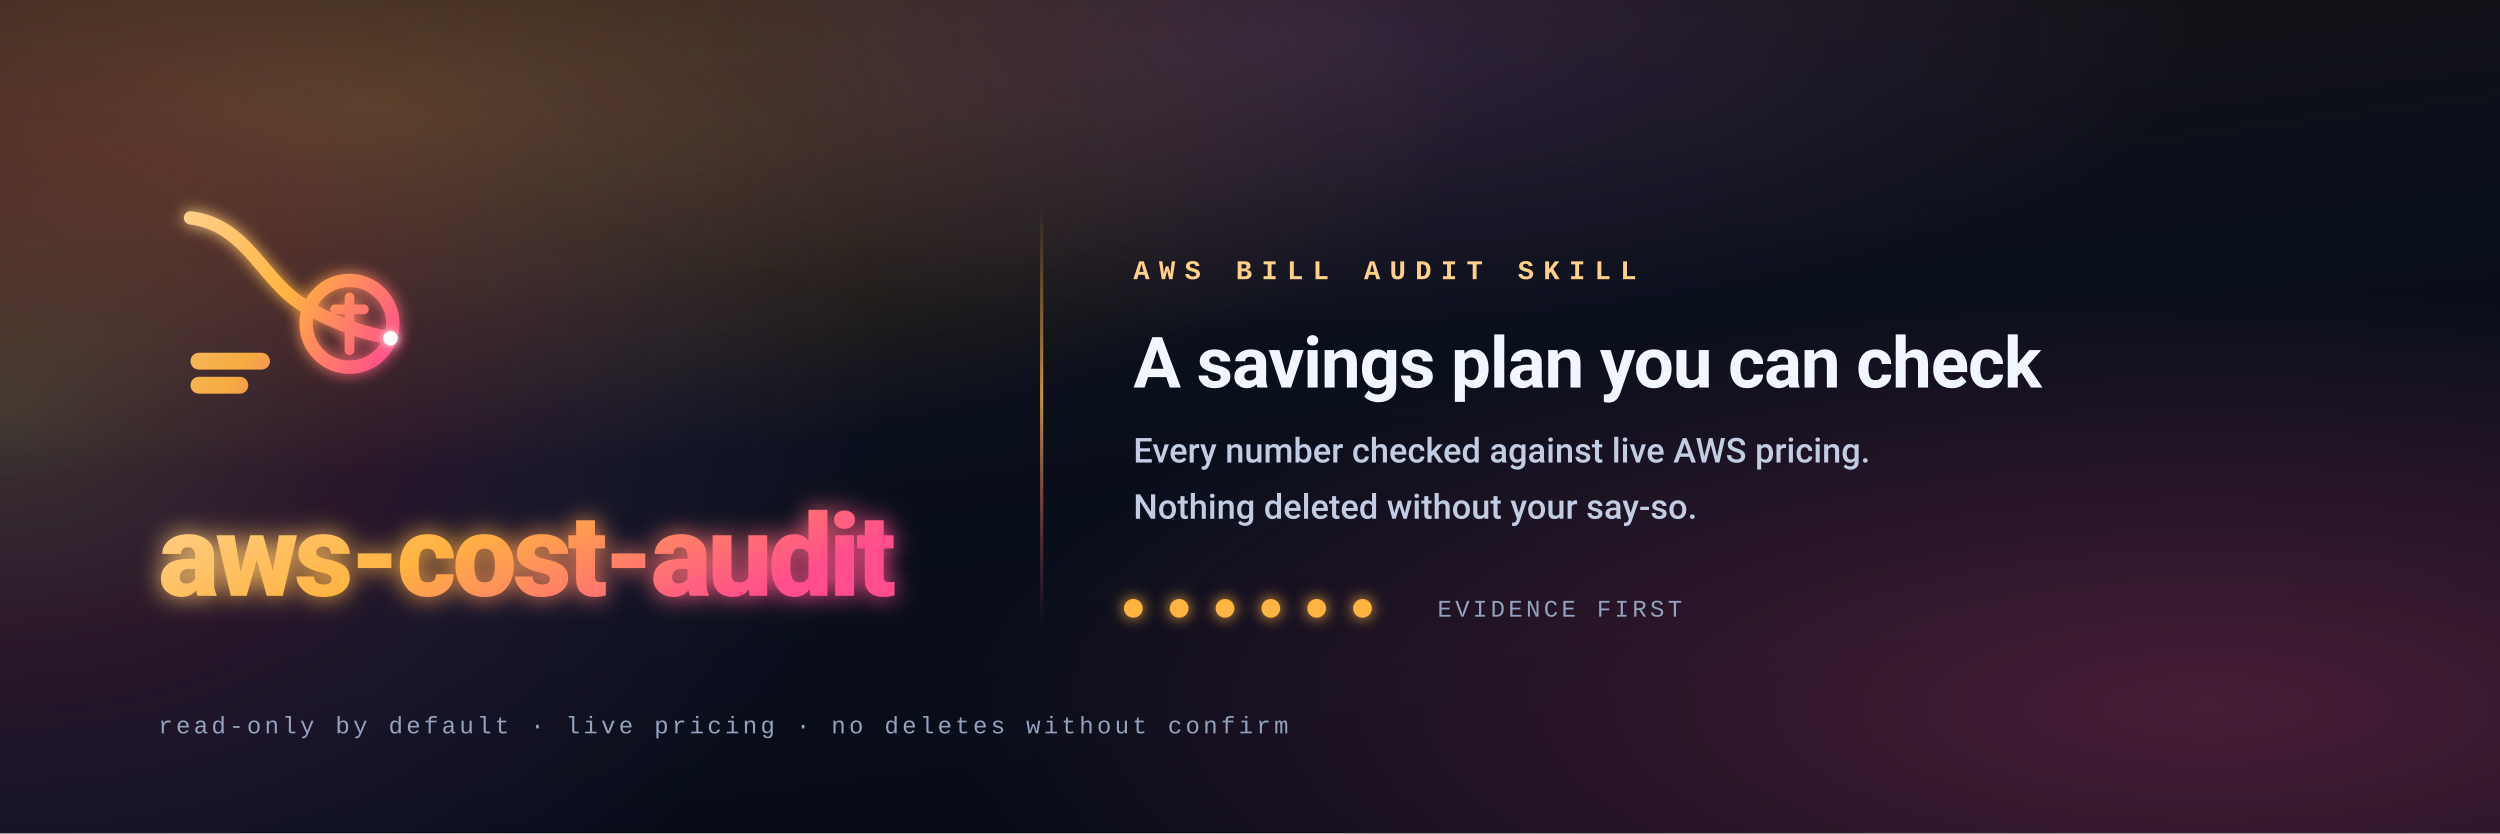
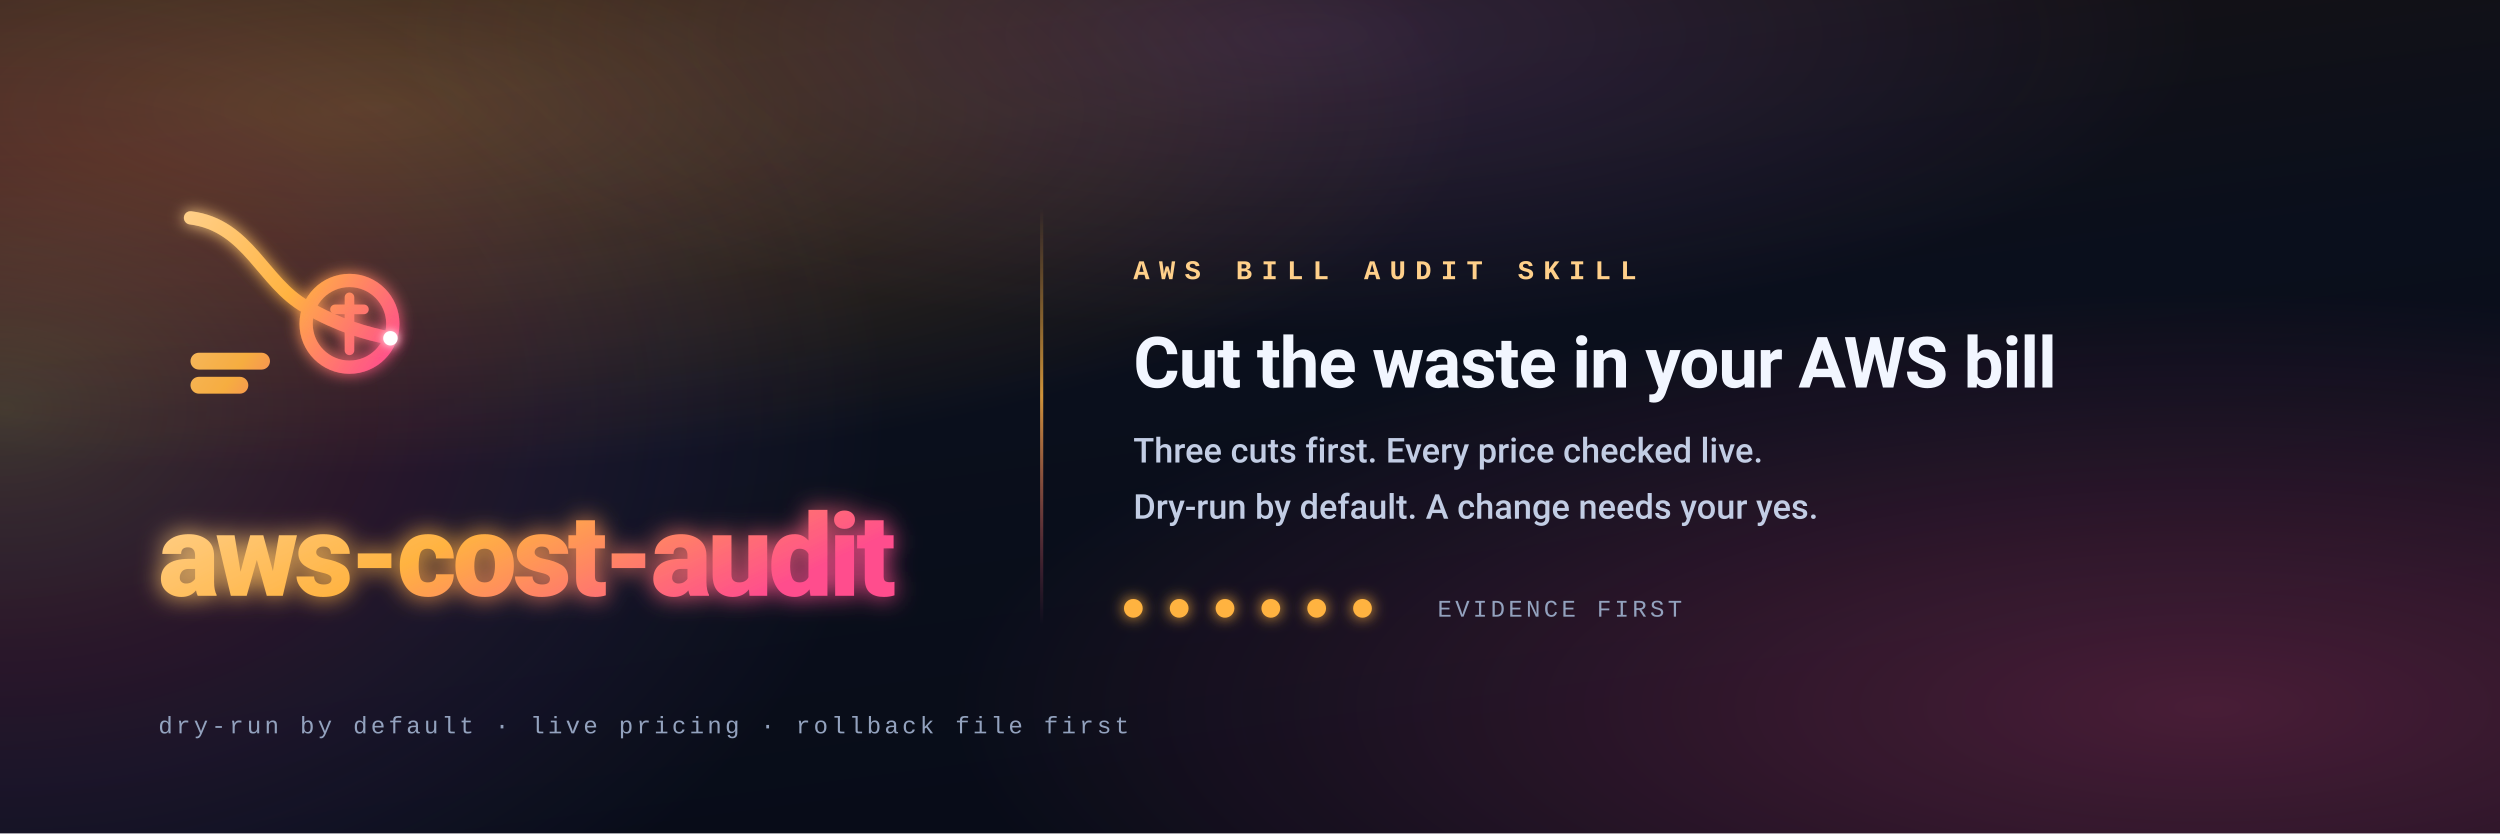
<svg xmlns="http://www.w3.org/2000/svg" viewBox="0 0 1200 400" fill="none" role="img" aria-label="aws-cost-audit, an AWS bill audit skill: a savings plan you can check">
  <defs>
    <linearGradient id="aw-ground" x1="0" y1="0" x2="0.4" y2="1">
      <stop offset="0%" stop-color="#1C1410" />
      <stop offset="55%" stop-color="#0A0F1C" />
      <stop offset="100%" stop-color="#080C18" />
    </linearGradient>
    <radialGradient id="aw-bloomA" cx="0.15" cy="0.13" r="0.44">
      <stop offset="0%" stop-color="#FFB341" stop-opacity="0.26" />
      <stop offset="100%" stop-color="#FFB341" stop-opacity="0" />
    </radialGradient>
    <radialGradient id="aw-bloomB" cx="0.88" cy="0.85" r="0.50">
      <stop offset="0%" stop-color="#FF4D8D" stop-opacity="0.26" />
      <stop offset="100%" stop-color="#FF4D8D" stop-opacity="0" />
    </radialGradient>
    <radialGradient id="aw-bloomC" cx="0.52" cy="0.04" r="0.36">
      <stop offset="0%" stop-color="#C77DFF" stop-opacity="0.16" />
      <stop offset="100%" stop-color="#C77DFF" stop-opacity="0" />
    </radialGradient>
    <radialGradient id="aw-wash" cx="0.5" cy="0.5" r="0.5">
      <stop offset="0%" stop-color="#FFD08A" stop-opacity="0.20" />
      <stop offset="42%" stop-color="#FF4D8D" stop-opacity="0.124" />
      <stop offset="76%" stop-color="#C77DFF" stop-opacity="0.046" />
      <stop offset="100%" stop-color="#C77DFF" stop-opacity="0" />
    </radialGradient>
    <clipPath id="aw-frame">
      <rect width="1200" height="400" />
    </clipPath>
    <linearGradient id="aw-rule" gradientUnits="userSpaceOnUse" x1="500" y1="100" x2="500" y2="300">
      <stop offset="0%" stop-color="#FFB341" stop-opacity="0" />
      <stop offset="45%" stop-color="#FFB341" stop-opacity="0.8" />
      <stop offset="100%" stop-color="#FF4D8D" stop-opacity="0" />
    </linearGradient>
    <linearGradient id="aw-ink" gradientUnits="userSpaceOnUse" x1="40" y1="76" x2="216" y2="196">
      <stop class="awk1" offset="0%" stop-color="#FFD08A" />
      <stop class="awk2" offset="52%" stop-color="#FFB341" />
      <stop class="awk3" offset="100%" stop-color="#FF4D8D" />
    </linearGradient>
    <filter id="aw-glow" x="-45%" y="-45%" width="190%" height="190%">
      <feGaussianBlur stdDeviation="6.0" result="b" />
      <feMerge>
        <feMergeNode in="b" />
        <feMergeNode in="SourceGraphic" />
      </feMerge>
    </filter>
    <filter id="aw-glow-sm" x="-150%" y="-150%" width="400%" height="400%">
      <feGaussianBlur stdDeviation="3.6" result="b" />
      <feMerge>
        <feMergeNode in="b" />
        <feMergeNode in="SourceGraphic" />
      </feMerge>
    </filter>
    <clipPath id="aw-b1">
      <rect class="awb1" x="44" y="196" width="66" height="14" />
    </clipPath>
    <clipPath id="aw-b2">
      <rect class="awb2" x="44" y="216" width="48" height="14" />
    </clipPath>
    <linearGradient id="aw-word" x1="0" y1="0" x2="1" y2="0.25">
      <stop class="awk1" offset="0%" stop-color="#FFD08A" />
      <stop class="awk2" offset="46%" stop-color="#FFB341" />
      <stop class="awk3" offset="100%" stop-color="#FF4D8D" />
    </linearGradient>
    <linearGradient id="aw-sheen" x1="0" y1="0" x2="1" y2="0">
      <stop offset="0%" stop-color="#FFFFFF" stop-opacity="0" />
      <stop offset="50%" stop-color="#FFFFFF" stop-opacity="0.62" />
      <stop offset="100%" stop-color="#FFFFFF" stop-opacity="0" />
    </linearGradient>
    <clipPath id="aw-wordclip">
      <text x="76" y="286" font-family="system-ui, -apple-system, 'Segoe UI', Roboto, 'Helvetica Neue', Arial, sans-serif" font-size="55" font-weight="800" letter-spacing="-1.9">aws-cost-audit</text>
    </clipPath>
  </defs>
  <style>
    .disp { font-family: system-ui, -apple-system, 'Segoe UI', Roboto, 'Helvetica Neue', Arial, sans-serif; }
    .mono { font-family: ui-monospace, SFMono-Regular, 'SF Mono', Menlo, Consolas, 'Liberation Mono', monospace; }
    .eyebrow { font-size: 13px; font-weight: 600; letter-spacing: 4.5px; fill: #FFD08A; }
    .head    { font-size: 34px; font-weight: 700; fill: #F2F6FF; letter-spacing: -0.5px; }
    .sub     { font-size: 16.5px; font-weight: 500; fill: #C2CDE4; }
    .tag     { font-size: 11.5px; letter-spacing: 1.6px; fill: #93A2BE; }
    .chip    { font-size: 11.5px; letter-spacing: 1.2px; fill: #C2CDE4; }
    @keyframes aw-breathe { 0%,100% { opacity:0.62; } 50% { opacity:1; } }
    .awbloom { animation: aw-breathe 11s ease-in-out infinite; }
    @keyframes aw-sweep { 0% { transform: translateX(-360px); } 100% { transform: translateX(1560px); } }
    .awwash { animation: aw-sweep 17s cubic-bezier(.5,0,.5,1) infinite; }
    @keyframes aw-sheen { 0% { transform: translateX(0); } 15%,100% { transform: translateX(252px); } }
    .awsheen { animation: aw-sheen 8.5s cubic-bezier(.4,0,.3,1) infinite; }
    @keyframes aw-pip { 0%,100% { opacity: 0.5; } 50% { opacity: 1; } }
    .awp1 { animation: aw-pip 5s ease-in-out infinite 0.0s; }
    .awp2 { animation: aw-pip 5s ease-in-out infinite 0.35s; }
    .awp3 { animation: aw-pip 5s ease-in-out infinite 0.7s; }
    .awp4 { animation: aw-pip 5s ease-in-out infinite 1.05s; }
    .awp5 { animation: aw-pip 5s ease-in-out infinite 1.4s; }
    .awp6 { animation: aw-pip 5s ease-in-out infinite 1.75s; }
    @keyframes aw-draw { 0% { stroke-dashoffset: 1000; } 40%,88% { stroke-dashoffset: 0; } 100% { stroke-dashoffset: 1000; } }
    .awcurve { stroke-dasharray: 1000; animation: aw-draw 7s linear infinite; }
    @keyframes aw-b1 { 0%,40% { width: 66px; } 88%,100% { width: 22px; } }
    @keyframes aw-b2 { 0%,46% { width: 48px; } 88%,100% { width: 14px; } }
    .awb1 { animation: aw-b1 7s steps(6, end) infinite; }
    .awb2 { animation: aw-b2 7s steps(6, end) infinite; }
    @keyframes aw-coin { 0%,100% { opacity: 0.55; } 50% { opacity: 1; } }
    .awcoin { animation: aw-coin 7s ease-in-out infinite; }
    @keyframes aw-k1 { 0%,100% { stop-color:#FFD08A; } 50% { stop-color:#FFB341; } }
    @keyframes aw-k2 { 0%,100% { stop-color:#FFB341; } 50% { stop-color:#FF9A4D; } }
    @keyframes aw-k3 { 0%,100% { stop-color:#FF4D8D; } 50% { stop-color:#FF7A3D; } }
    .awk1 { animation: aw-k1 15s ease-in-out infinite; }
    .awk2 { animation: aw-k2 15s ease-in-out infinite; }
    .awk3 { animation: aw-k3 15s ease-in-out infinite; }
    @media (prefers-reduced-motion: reduce) { * { animation: none !important; } }
  </style>
  <rect width="1200" height="400" fill="url(#aw-ground)" />
  <g class="awbloom">
    <rect width="1200" height="400" fill="url(#aw-bloomA)" />
    <rect width="1200" height="400" fill="url(#aw-bloomB)" />
    <rect width="1200" height="400" fill="url(#aw-bloomC)" />
  </g>
  <g clip-path="url(#aw-frame)">
    <g transform="translate(0,196)">
      <ellipse class="awwash" cx="0" cy="0" rx="430" ry="300" fill="url(#aw-wash)" />
    </g>
  </g>
  <g transform="translate(66,56) scale(0.5781)">
    <g opacity="0.32">
      <circle cx="176" cy="172" r="36" fill="none" stroke="url(#aw-ink)" stroke-width="11" />
      <path d="M44 84 C92 90, 104 138, 140 158 C168 174, 190 180, 210 184" fill="none" stroke="url(#aw-ink)" stroke-width="11" stroke-linecap="round" />
    </g>
    <g class="awcoin" filter="url(#aw-glow)">
      <circle cx="176" cy="172" r="36" fill="none" stroke="url(#aw-ink)" stroke-width="11" />
      <path d="M176 150 V194 M164 160 H188" stroke="url(#aw-ink)" stroke-width="8" stroke-linecap="round" fill="none" />
    </g>
    <g filter="url(#aw-glow)">
      <path class="awcurve" d="M44 84 C92 90, 104 138, 140 158 C168 174, 190 180, 210 184" pathLength="1000" fill="none" stroke="url(#aw-ink)" stroke-width="11" stroke-linecap="round" />
    </g>
    <g transform="translate(210,184)">
      <g filter="url(#aw-glow-sm)">
        <circle r="6" fill="#FFFFFF" />
      </g>
    </g>
    <g fill="url(#aw-ink)" opacity="0.95">
      <g clip-path="url(#aw-b1)">
        <rect x="44" y="196" width="66" height="14" rx="7" />
      </g>
      <g clip-path="url(#aw-b2)">
        <rect x="44" y="216" width="48" height="14" rx="7" />
      </g>
    </g>
  </g>
  <g filter="url(#aw-glow)">
    <text class="disp" x="76" y="286" font-size="55" font-weight="800" letter-spacing="-1.9" fill="url(#aw-word)">aws-cost-audit</text>
  </g>
  <g clip-path="url(#aw-wordclip)">
    <g transform="skewX(-18)">
      <rect class="awsheen" x="15" y="231" width="25" height="74" fill="url(#aw-sheen)" opacity="0.45" />
    </g>
  </g>
  <line x1="500" y1="100" x2="500" y2="300" stroke="url(#aw-rule)" stroke-width="1.5" />
  <g transform="translate(544,0)">
    <text class="mono eyebrow" x="0" y="134">AWS BILL AUDIT SKILL</text>
-     <text class="disp head" x="0" y="186">A savings plan you can check</text>
-     <text class="disp sub" x="0" y="222">Every number checked against live AWS pricing.</text>
-     <text class="disp sub" x="0" y="249">Nothing deleted without your say-so.</text>
+     <text class="disp head" x="0" y="186">Cut the waste in your AWS bill</text>
+     <text class="disp sub" x="0" y="222">Three cuts first. Every price checked live.</text>
+     <text class="disp sub" x="0" y="249">Dry-run by default. A change needs your yes.</text>
    <g transform="translate(0,292)">
      <g class="awp1">
        <circle cx="0" cy="0" r="4.5" fill="#FFB341" filter="url(#aw-glow-sm)" />
      </g>
      <g class="awp2">
        <circle cx="22" cy="0" r="4.5" fill="#FFB341" filter="url(#aw-glow-sm)" />
      </g>
      <g class="awp3">
        <circle cx="44" cy="0" r="4.5" fill="#FFB341" filter="url(#aw-glow-sm)" />
      </g>
      <g class="awp4">
        <circle cx="66" cy="0" r="4.5" fill="#FFB341" filter="url(#aw-glow-sm)" />
      </g>
      <g class="awp5">
        <circle cx="88" cy="0" r="4.5" fill="#FFB341" filter="url(#aw-glow-sm)" />
      </g>
      <g class="awp6">
        <circle cx="110" cy="0" r="4.5" fill="#FFB341" filter="url(#aw-glow-sm)" />
      </g>
      <text class="mono tag" x="146" y="4">EVIDENCE FIRST</text>
    </g>
  </g>
-   <text class="mono tag" x="76" y="352">read-only by default  ·  live pricing  ·  no deletes without confirm</text>
+   <text class="mono tag" x="76" y="352">dry-run by default  ·  live pricing  ·  rollback file first</text>
</svg>
